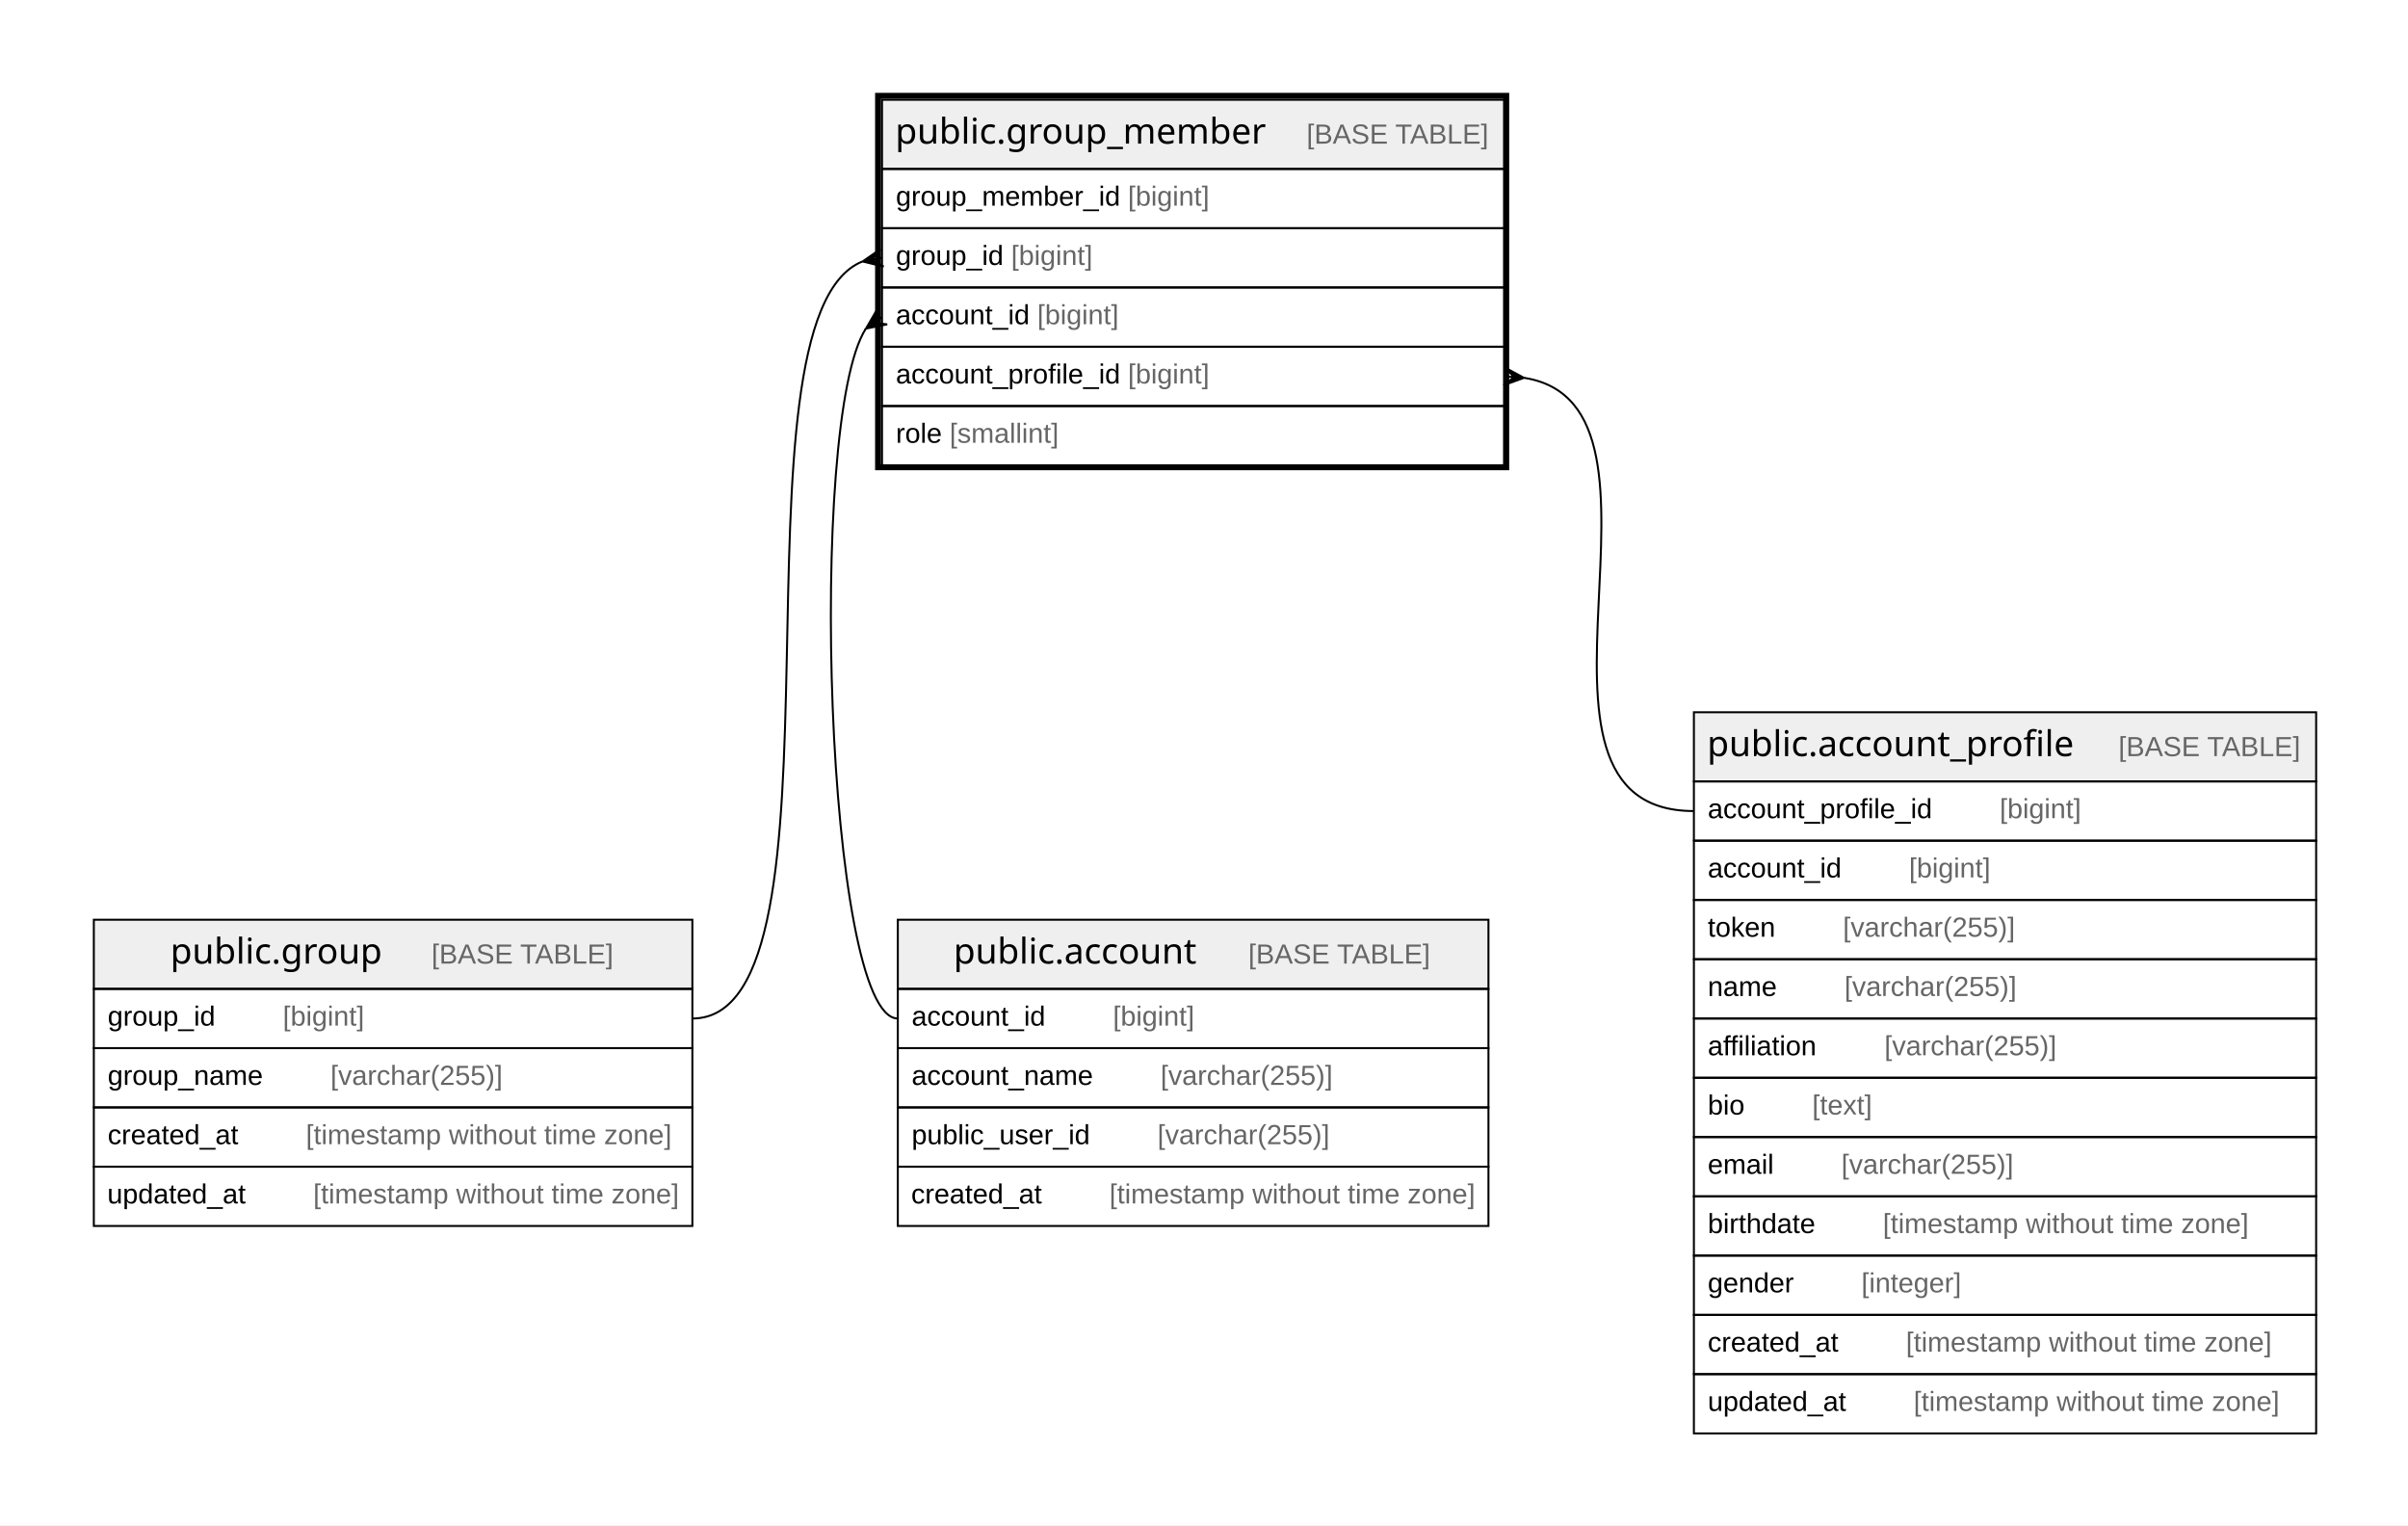
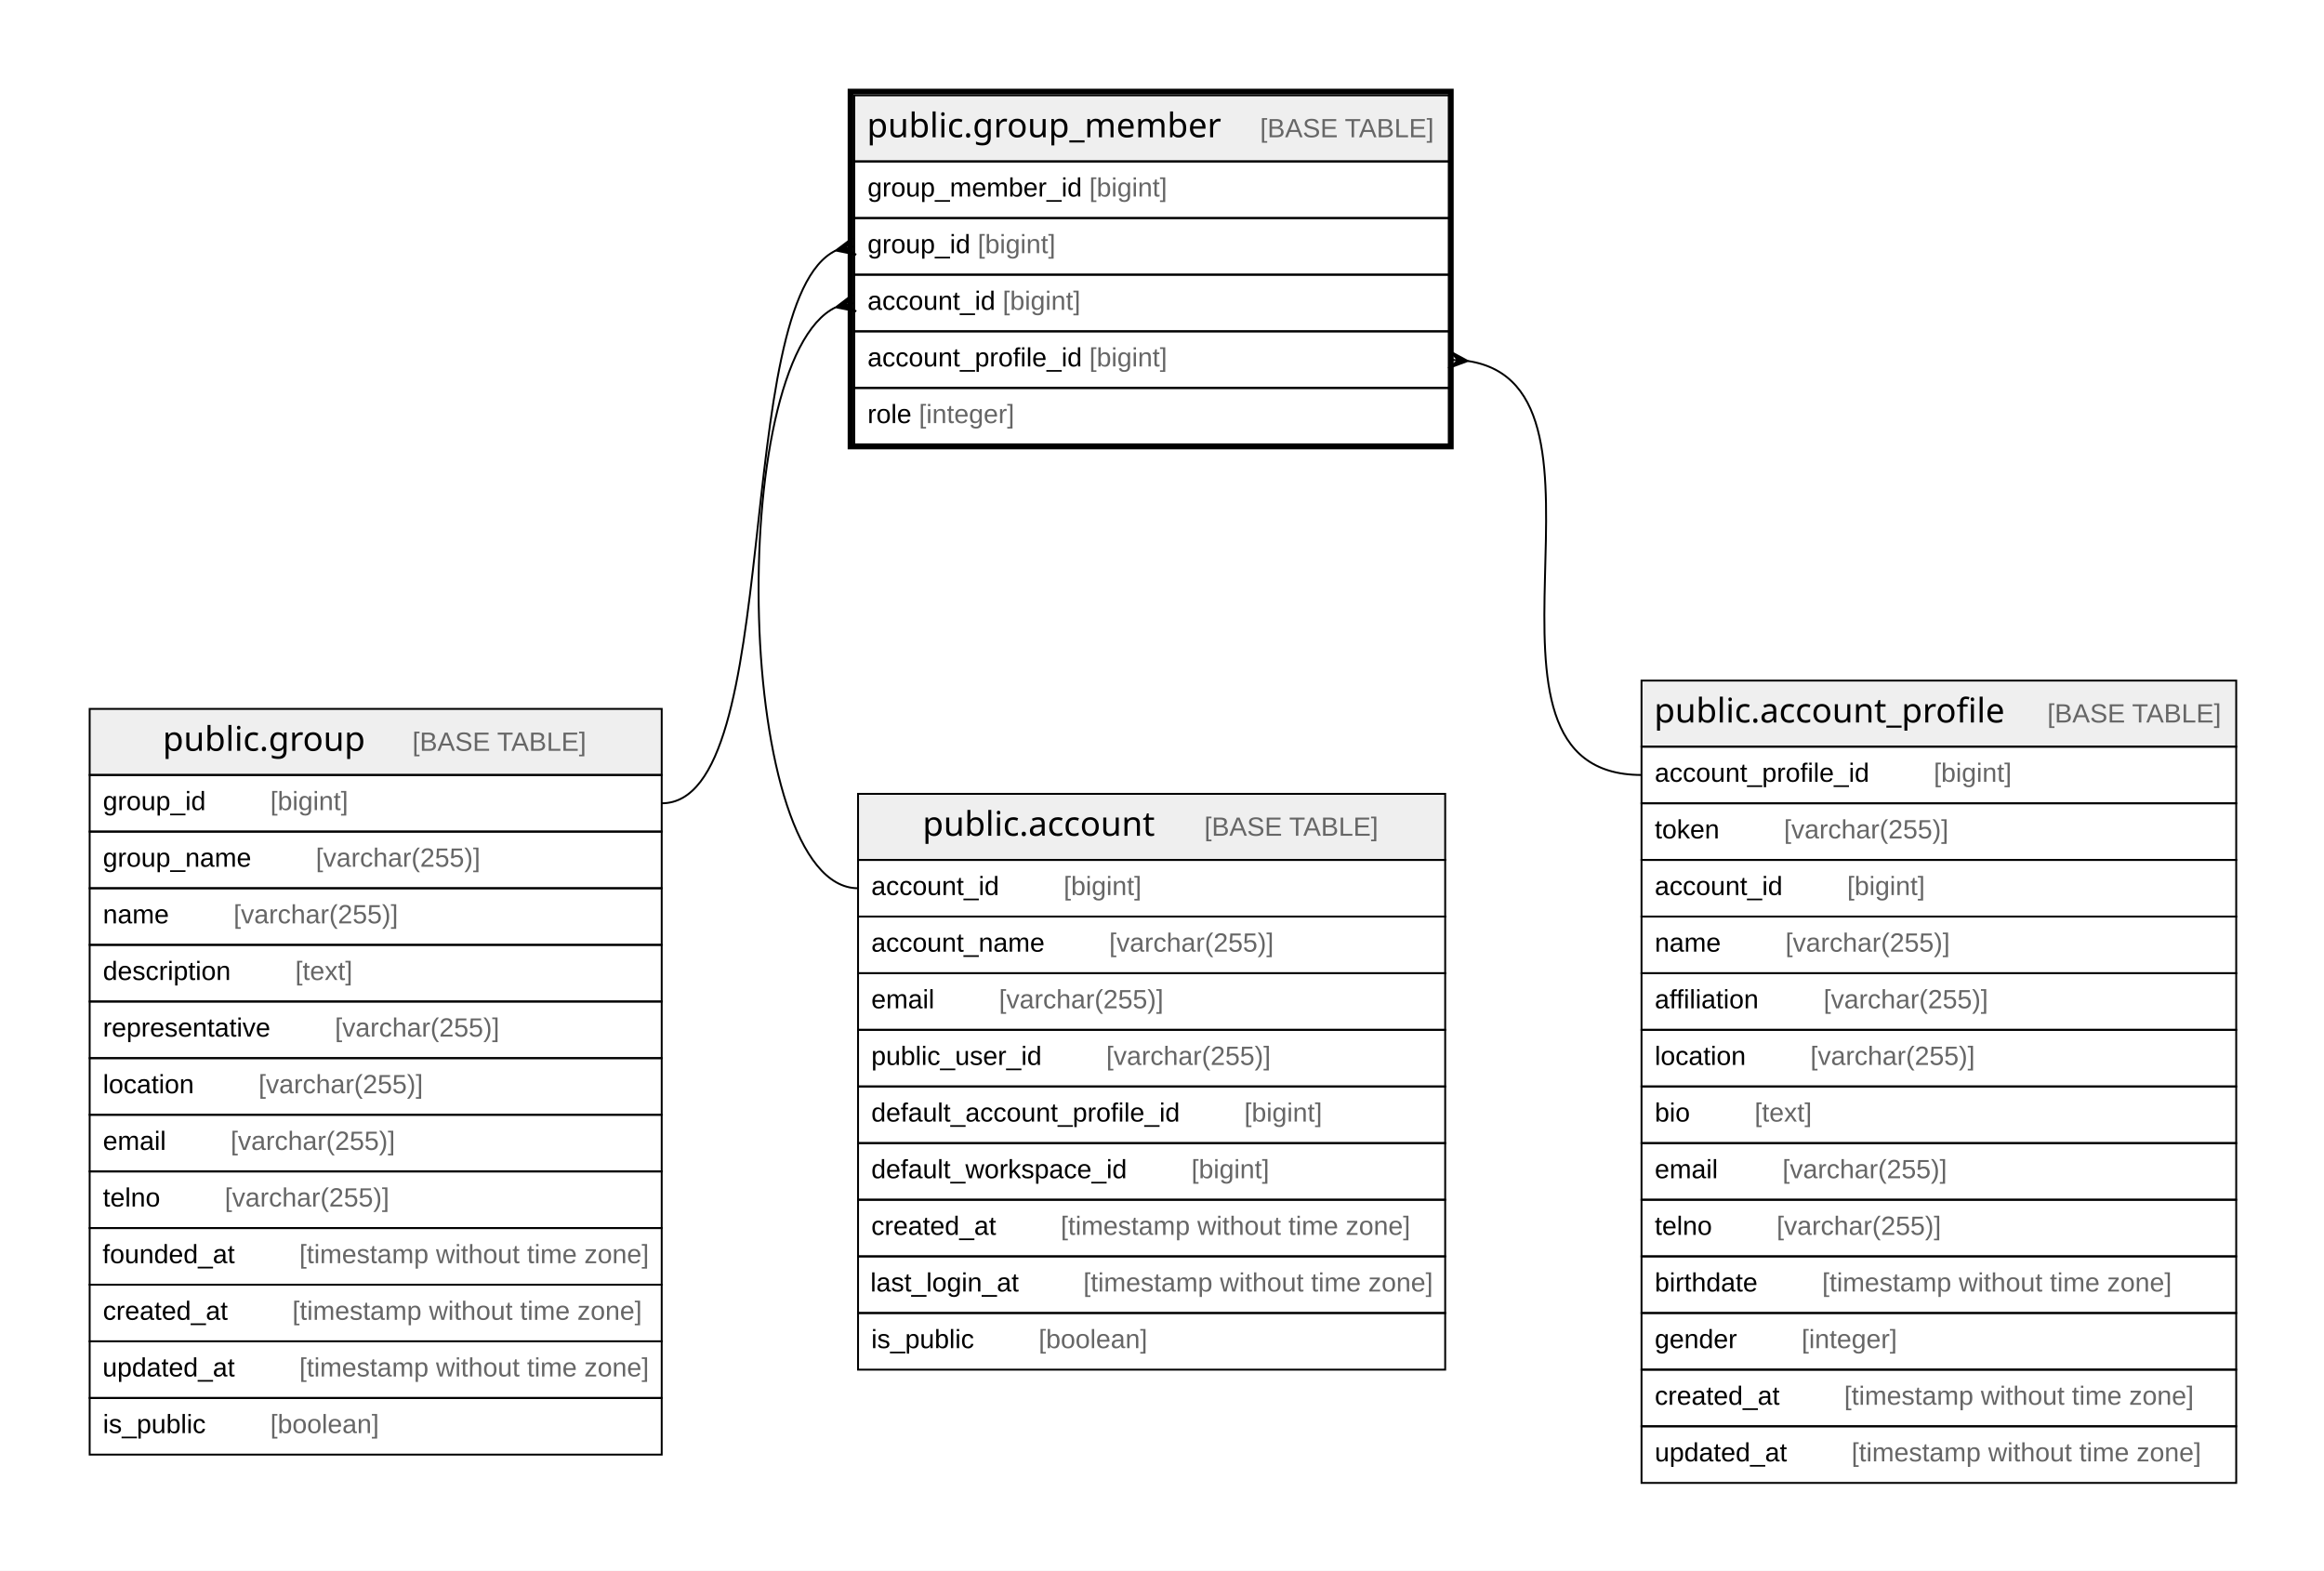
- <svg xmlns="http://www.w3.org/2000/svg" width="1219pt" height="772pt" viewBox="0.00 0.00 1219.00 772.00">
-   <g id="graph0" class="graph" transform="scale(1 1) rotate(0) translate(4 768)">
-     <polygon fill="#ffffff" stroke="transparent" points="-4,4 -4,-768 1215,-768 1215,4 -4,4" />
+ <svg xmlns="http://www.w3.org/2000/svg" width="1231pt" height="832pt" viewBox="0.00 0.00 1231.00 832.00">
+   <g id="graph0" class="graph" transform="scale(1 1) rotate(0) translate(4 828)">
+     <polygon fill="#ffffff" stroke="transparent" points="-4,4 -4,-828 1227,-828 1227,4 -4,4" />
    <g id="node1" class="node">
-       <polygon fill="#efefef" stroke="transparent" points="442.5,-682.5 442.5,-717.5 757.5,-717.5 757.5,-682.5 442.5,-682.5" />
-       <polygon fill="none" stroke="#000000" points="442.5,-682.5 442.5,-717.5 757.5,-717.5 757.5,-682.5 442.5,-682.5" />
-       <text text-anchor="start" x="449.202" y="-695.3" font-family="Arial Bold" font-size="18.00" fill="#000000">public.group_member</text>
-       <text text-anchor="start" x="623.23" y="-695.3" font-family="Arial" font-size="14.00" fill="#000000">    </text>
-       <text text-anchor="start" x="657.435" y="-695.3" font-family="Arial" font-size="14.00" fill="#666666">[BASE TABLE]</text>
-       <polygon fill="none" stroke="#000000" points="442.5,-652.5 442.5,-682.5 757.5,-682.5 757.5,-652.5 442.5,-652.5" />
-       <text text-anchor="start" x="449.5" y="-663.9" font-family="Arial" font-size="14.00" fill="#000000">group_member_id </text>
-       <text text-anchor="start" x="566.966" y="-663.9" font-family="Arial" font-size="14.00" fill="#666666">[bigint]</text>
-       <polygon fill="none" stroke="#000000" points="442.5,-622.5 442.5,-652.5 757.5,-652.5 757.5,-622.5 442.5,-622.5" />
-       <text text-anchor="start" x="449.5" y="-633.9" font-family="Arial" font-size="14.00" fill="#000000">group_id </text>
-       <text text-anchor="start" x="507.853" y="-633.9" font-family="Arial" font-size="14.00" fill="#666666">[bigint]</text>
-       <polygon fill="none" stroke="#000000" points="442.5,-592.5 442.5,-622.5 757.5,-622.5 757.5,-592.5 442.5,-592.5" />
-       <text text-anchor="start" x="449.5" y="-603.9" font-family="Arial" font-size="14.00" fill="#000000">account_id </text>
-       <text text-anchor="start" x="521.083" y="-603.9" font-family="Arial" font-size="14.00" fill="#666666">[bigint]</text>
-       <polygon fill="none" stroke="#000000" points="442.5,-562.5 442.5,-592.5 757.5,-592.5 757.5,-562.5 442.5,-562.5" />
-       <text text-anchor="start" x="449.5" y="-573.9" font-family="Arial" font-size="14.00" fill="#000000">account_profile_id </text>
-       <text text-anchor="start" x="566.978" y="-573.9" font-family="Arial" font-size="14.00" fill="#666666">[bigint]</text>
-       <polygon fill="none" stroke="#000000" points="442.5,-532.5 442.5,-562.5 757.5,-562.5 757.5,-532.5 442.5,-532.5" />
-       <text text-anchor="start" x="449.5" y="-543.9" font-family="Arial" font-size="14.00" fill="#000000">role </text>
-       <text text-anchor="start" x="476.723" y="-543.9" font-family="Arial" font-size="14.00" fill="#666666">[smallint]</text>
-       <polygon fill="none" stroke="#000000" stroke-width="3" points="440.5,-531.5 440.5,-719.5 758.5,-719.5 758.5,-531.5 440.5,-531.5" />
+       <polygon fill="#efefef" stroke="transparent" points="448.5,-742.5 448.5,-777.5 763.5,-777.5 763.5,-742.5 448.5,-742.5" />
+       <polygon fill="none" stroke="#000000" points="448.5,-742.5 448.5,-777.5 763.5,-777.5 763.5,-742.5 448.5,-742.5" />
+       <text text-anchor="start" x="455.202" y="-755.3" font-family="Arial Bold" font-size="18.00" fill="#000000">public.group_member</text>
+       <text text-anchor="start" x="629.23" y="-755.3" font-family="Arial" font-size="14.00" fill="#000000">    </text>
+       <text text-anchor="start" x="663.435" y="-755.3" font-family="Arial" font-size="14.00" fill="#666666">[BASE TABLE]</text>
+       <polygon fill="none" stroke="#000000" points="448.5,-712.5 448.5,-742.5 763.5,-742.5 763.5,-712.5 448.5,-712.5" />
+       <text text-anchor="start" x="455.5" y="-723.9" font-family="Arial" font-size="14.00" fill="#000000">group_member_id </text>
+       <text text-anchor="start" x="572.966" y="-723.9" font-family="Arial" font-size="14.00" fill="#666666">[bigint]</text>
+       <polygon fill="none" stroke="#000000" points="448.5,-682.5 448.5,-712.5 763.5,-712.5 763.5,-682.5 448.5,-682.5" />
+       <text text-anchor="start" x="455.5" y="-693.9" font-family="Arial" font-size="14.00" fill="#000000">group_id </text>
+       <text text-anchor="start" x="513.853" y="-693.9" font-family="Arial" font-size="14.00" fill="#666666">[bigint]</text>
+       <polygon fill="none" stroke="#000000" points="448.5,-652.5 448.5,-682.5 763.5,-682.5 763.5,-652.5 448.5,-652.5" />
+       <text text-anchor="start" x="455.5" y="-663.9" font-family="Arial" font-size="14.00" fill="#000000">account_id </text>
+       <text text-anchor="start" x="527.083" y="-663.9" font-family="Arial" font-size="14.00" fill="#666666">[bigint]</text>
+       <polygon fill="none" stroke="#000000" points="448.5,-622.5 448.5,-652.5 763.5,-652.5 763.5,-622.5 448.5,-622.5" />
+       <text text-anchor="start" x="455.5" y="-633.9" font-family="Arial" font-size="14.00" fill="#000000">account_profile_id </text>
+       <text text-anchor="start" x="572.978" y="-633.9" font-family="Arial" font-size="14.00" fill="#666666">[bigint]</text>
+       <polygon fill="none" stroke="#000000" points="448.5,-592.5 448.5,-622.5 763.5,-622.5 763.5,-592.5 448.5,-592.5" />
+       <text text-anchor="start" x="455.5" y="-603.9" font-family="Arial" font-size="14.00" fill="#000000">role </text>
+       <text text-anchor="start" x="482.723" y="-603.9" font-family="Arial" font-size="14.00" fill="#666666">[integer]</text>
+       <polygon fill="none" stroke="#000000" stroke-width="3" points="446.5,-591.5 446.5,-779.5 764.5,-779.5 764.5,-591.5 446.5,-591.5" />
    </g>
    <g id="node2" class="node">
-       <polygon fill="#efefef" stroke="transparent" points="43.5,-267.5 43.5,-302.5 346.5,-302.5 346.5,-267.5 43.5,-267.5" />
-       <polygon fill="none" stroke="#000000" points="43.5,-267.5 43.5,-302.5 346.5,-302.5 346.5,-267.5 43.5,-267.5" />
-       <text text-anchor="start" x="82.203" y="-280.3" font-family="Arial Bold" font-size="18.00" fill="#000000">public.group</text>
-       <text text-anchor="start" x="180.229" y="-280.3" font-family="Arial" font-size="14.00" fill="#000000">    </text>
-       <text text-anchor="start" x="214.434" y="-280.3" font-family="Arial" font-size="14.00" fill="#666666">[BASE TABLE]</text>
+       <polygon fill="#efefef" stroke="transparent" points="43.5,-417.5 43.5,-452.5 346.5,-452.5 346.5,-417.5 43.5,-417.5" />
+       <polygon fill="none" stroke="#000000" points="43.5,-417.5 43.5,-452.5 346.5,-452.5 346.5,-417.5 43.5,-417.5" />
+       <text text-anchor="start" x="82.203" y="-430.3" font-family="Arial Bold" font-size="18.00" fill="#000000">public.group</text>
+       <text text-anchor="start" x="180.229" y="-430.3" font-family="Arial" font-size="14.00" fill="#000000">    </text>
+       <text text-anchor="start" x="214.434" y="-430.3" font-family="Arial" font-size="14.00" fill="#666666">[BASE TABLE]</text>
+       <polygon fill="none" stroke="#000000" points="43.5,-387.5 43.5,-417.5 346.5,-417.5 346.5,-387.5 43.5,-387.5" />
+       <text text-anchor="start" x="50.5" y="-398.9" font-family="Arial" font-size="14.00" fill="#000000">group_id    </text>
+       <text text-anchor="start" x="139.168" y="-398.9" font-family="Arial" font-size="14.00" fill="#666666">[bigint]</text>
+       <polygon fill="none" stroke="#000000" points="43.5,-357.5 43.5,-387.5 346.5,-387.5 346.5,-357.5 43.5,-357.5" />
+       <text text-anchor="start" x="50.5" y="-368.9" font-family="Arial" font-size="14.00" fill="#000000">group_name    </text>
+       <text text-anchor="start" x="163.287" y="-368.9" font-family="Arial" font-size="14.00" fill="#666666">[varchar(255)]</text>
+       <polygon fill="none" stroke="#000000" points="43.5,-327.5 43.5,-357.5 346.5,-357.5 346.5,-327.5 43.5,-327.5" />
+       <text text-anchor="start" x="50.5" y="-338.9" font-family="Arial" font-size="14.00" fill="#000000">name    </text>
+       <text text-anchor="start" x="119.713" y="-338.9" font-family="Arial" font-size="14.00" fill="#666666">[varchar(255)]</text>
+       <polygon fill="none" stroke="#000000" points="43.5,-297.5 43.5,-327.5 346.5,-327.5 346.5,-297.5 43.5,-297.5" />
+       <text text-anchor="start" x="50.5" y="-308.9" font-family="Arial" font-size="14.00" fill="#000000">description    </text>
+       <text text-anchor="start" x="152.382" y="-308.9" font-family="Arial" font-size="14.00" fill="#666666">[text]</text>
+       <polygon fill="none" stroke="#000000" points="43.5,-267.5 43.5,-297.5 346.5,-297.5 346.5,-267.5 43.5,-267.5" />
+       <text text-anchor="start" x="50.5" y="-278.9" font-family="Arial" font-size="14.00" fill="#000000">representative    </text>
+       <text text-anchor="start" x="173.392" y="-278.9" font-family="Arial" font-size="14.00" fill="#666666">[varchar(255)]</text>
      <polygon fill="none" stroke="#000000" points="43.5,-237.5 43.5,-267.5 346.5,-267.5 346.5,-237.5 43.5,-237.5" />
-       <text text-anchor="start" x="50.5" y="-248.9" font-family="Arial" font-size="14.00" fill="#000000">group_id    </text>
-       <text text-anchor="start" x="139.168" y="-248.9" font-family="Arial" font-size="14.00" fill="#666666">[bigint]</text>
+       <text text-anchor="start" x="50.5" y="-248.9" font-family="Arial" font-size="14.00" fill="#000000">location    </text>
+       <text text-anchor="start" x="132.939" y="-248.9" font-family="Arial" font-size="14.00" fill="#666666">[varchar(255)]</text>
      <polygon fill="none" stroke="#000000" points="43.5,-207.5 43.5,-237.5 346.5,-237.5 346.5,-207.5 43.5,-207.5" />
-       <text text-anchor="start" x="50.5" y="-218.9" font-family="Arial" font-size="14.00" fill="#000000">group_name    </text>
-       <text text-anchor="start" x="163.287" y="-218.9" font-family="Arial" font-size="14.00" fill="#666666">[varchar(255)]</text>
+       <text text-anchor="start" x="50.5" y="-218.9" font-family="Arial" font-size="14.00" fill="#000000">email    </text>
+       <text text-anchor="start" x="118.144" y="-218.9" font-family="Arial" font-size="14.00" fill="#666666">[varchar(255)]</text>
      <polygon fill="none" stroke="#000000" points="43.5,-177.5 43.5,-207.5 346.5,-207.5 346.5,-177.5 43.5,-177.5" />
-       <text text-anchor="start" x="50.5" y="-188.9" font-family="Arial" font-size="14.00" fill="#000000">created_at    </text>
-       <text text-anchor="start" x="150.842" y="-188.9" font-family="Arial" font-size="14.00" fill="#666666">[timestamp without time zone]</text>
+       <text text-anchor="start" x="50.5" y="-188.9" font-family="Arial" font-size="14.00" fill="#000000">telno    </text>
+       <text text-anchor="start" x="115.05" y="-188.9" font-family="Arial" font-size="14.00" fill="#666666">[varchar(255)]</text>
      <polygon fill="none" stroke="#000000" points="43.5,-147.5 43.5,-177.5 346.5,-177.5 346.5,-147.5 43.5,-147.5" />
-       <text text-anchor="start" x="50.306" y="-158.9" font-family="Arial" font-size="14.00" fill="#000000">updated_at    </text>
+       <text text-anchor="start" x="50.306" y="-158.9" font-family="Arial" font-size="14.00" fill="#000000">founded_at    </text>
      <text text-anchor="start" x="154.553" y="-158.9" font-family="Arial" font-size="14.00" fill="#666666">[timestamp without time zone]</text>
+       <polygon fill="none" stroke="#000000" points="43.5,-117.5 43.5,-147.5 346.5,-147.5 346.5,-117.5 43.5,-117.5" />
+       <text text-anchor="start" x="50.5" y="-128.9" font-family="Arial" font-size="14.00" fill="#000000">created_at    </text>
+       <text text-anchor="start" x="150.842" y="-128.9" font-family="Arial" font-size="14.00" fill="#666666">[timestamp without time zone]</text>
+       <polygon fill="none" stroke="#000000" points="43.5,-87.5 43.5,-117.5 346.5,-117.5 346.5,-87.5 43.5,-87.5" />
+       <text text-anchor="start" x="50.306" y="-98.9" font-family="Arial" font-size="14.00" fill="#000000">updated_at    </text>
+       <text text-anchor="start" x="154.553" y="-98.9" font-family="Arial" font-size="14.00" fill="#666666">[timestamp without time zone]</text>
+       <polygon fill="none" stroke="#000000" points="43.5,-57.5 43.5,-87.5 346.5,-87.5 346.5,-57.5 43.5,-57.5" />
+       <text text-anchor="start" x="50.5" y="-68.9" font-family="Arial" font-size="14.00" fill="#000000">is_public    </text>
+       <text text-anchor="start" x="139.155" y="-68.9" font-family="Arial" font-size="14.00" fill="#666666">[boolean]</text>
    </g>
    <g id="edge1" class="edge">
-       <path fill="none" stroke="#000000" d="M432.478,-635.61C360.632,-606.566 431.059,-252.5 346.5,-252.5" />
-       <polygon fill="#000000" stroke="#000000" points="432.673,-635.647 441.666,-641.922 437.587,-636.573 442.5,-637.5 442.5,-637.5 442.5,-637.5 437.587,-636.573 443.334,-633.078 432.673,-635.647 432.673,-635.647" />
+       <path fill="none" stroke="#000000" d="M438.726,-695.295C382.593,-668.3 412.341,-402.5 346.5,-402.5" />
+       <polygon fill="#000000" stroke="#000000" points="438.745,-695.299 447.51,-701.89 443.623,-696.4 448.5,-697.5 448.5,-697.5 448.5,-697.5 443.623,-696.4 449.49,-693.11 438.745,-695.299 438.745,-695.299" />
    </g>
    <g id="node3" class="node">
-       <polygon fill="#efefef" stroke="transparent" points="450.5,-267.5 450.5,-302.5 749.5,-302.5 749.5,-267.5 450.5,-267.5" />
-       <polygon fill="none" stroke="#000000" points="450.5,-267.5 450.5,-302.5 749.5,-302.5 749.5,-267.5 450.5,-267.5" />
-       <text text-anchor="start" x="478.698" y="-280.3" font-family="Arial Bold" font-size="18.00" fill="#000000">public.account</text>
-       <text text-anchor="start" x="593.734" y="-280.3" font-family="Arial" font-size="14.00" fill="#000000">    </text>
-       <text text-anchor="start" x="627.939" y="-280.3" font-family="Arial" font-size="14.00" fill="#666666">[BASE TABLE]</text>
-       <polygon fill="none" stroke="#000000" points="450.5,-237.5 450.5,-267.5 749.5,-267.5 749.5,-237.5 450.5,-237.5" />
-       <text text-anchor="start" x="457.5" y="-248.9" font-family="Arial" font-size="14.00" fill="#000000">account_id    </text>
-       <text text-anchor="start" x="559.398" y="-248.9" font-family="Arial" font-size="14.00" fill="#666666">[bigint]</text>
-       <polygon fill="none" stroke="#000000" points="450.5,-207.5 450.5,-237.5 749.5,-237.5 749.5,-207.5 450.5,-207.5" />
-       <text text-anchor="start" x="457.5" y="-218.9" font-family="Arial" font-size="14.00" fill="#000000">account_name    </text>
-       <text text-anchor="start" x="583.517" y="-218.9" font-family="Arial" font-size="14.00" fill="#666666">[varchar(255)]</text>
-       <polygon fill="none" stroke="#000000" points="450.5,-177.5 450.5,-207.5 749.5,-207.5 749.5,-177.5 450.5,-177.5" />
-       <text text-anchor="start" x="457.5" y="-188.9" font-family="Arial" font-size="14.00" fill="#000000">public_user_id    </text>
-       <text text-anchor="start" x="581.946" y="-188.9" font-family="Arial" font-size="14.00" fill="#666666">[varchar(255)]</text>
-       <polygon fill="none" stroke="#000000" points="450.5,-147.5 450.5,-177.5 749.5,-177.5 749.5,-147.5 450.5,-147.5" />
-       <text text-anchor="start" x="457.259" y="-158.9" font-family="Arial" font-size="14.00" fill="#000000">created_at    </text>
-       <text text-anchor="start" x="557.601" y="-158.9" font-family="Arial" font-size="14.00" fill="#666666">[timestamp without time zone]</text>
+       <polygon fill="#efefef" stroke="transparent" points="450.5,-372.5 450.5,-407.5 761.5,-407.5 761.5,-372.5 450.5,-372.5" />
+       <polygon fill="none" stroke="#000000" points="450.5,-372.5 450.5,-407.5 761.5,-407.5 761.5,-372.5 450.5,-372.5" />
+       <text text-anchor="start" x="484.698" y="-385.3" font-family="Arial Bold" font-size="18.00" fill="#000000">public.account</text>
+       <text text-anchor="start" x="599.734" y="-385.3" font-family="Arial" font-size="14.00" fill="#000000">    </text>
+       <text text-anchor="start" x="633.939" y="-385.3" font-family="Arial" font-size="14.00" fill="#666666">[BASE TABLE]</text>
+       <polygon fill="none" stroke="#000000" points="450.5,-342.5 450.5,-372.5 761.5,-372.5 761.5,-342.5 450.5,-342.5" />
+       <text text-anchor="start" x="457.5" y="-353.9" font-family="Arial" font-size="14.00" fill="#000000">account_id    </text>
+       <text text-anchor="start" x="559.398" y="-353.9" font-family="Arial" font-size="14.00" fill="#666666">[bigint]</text>
+       <polygon fill="none" stroke="#000000" points="450.5,-312.5 450.5,-342.5 761.5,-342.5 761.5,-312.5 450.5,-312.5" />
+       <text text-anchor="start" x="457.5" y="-323.9" font-family="Arial" font-size="14.00" fill="#000000">account_name    </text>
+       <text text-anchor="start" x="583.517" y="-323.9" font-family="Arial" font-size="14.00" fill="#666666">[varchar(255)]</text>
+       <polygon fill="none" stroke="#000000" points="450.5,-282.5 450.5,-312.5 761.5,-312.5 761.5,-282.5 450.5,-282.5" />
+       <text text-anchor="start" x="457.5" y="-293.9" font-family="Arial" font-size="14.00" fill="#000000">email    </text>
+       <text text-anchor="start" x="525.144" y="-293.9" font-family="Arial" font-size="14.00" fill="#666666">[varchar(255)]</text>
+       <polygon fill="none" stroke="#000000" points="450.5,-252.5 450.5,-282.5 761.5,-282.5 761.5,-252.5 450.5,-252.5" />
+       <text text-anchor="start" x="457.5" y="-263.9" font-family="Arial" font-size="14.00" fill="#000000">public_user_id    </text>
+       <text text-anchor="start" x="581.946" y="-263.9" font-family="Arial" font-size="14.00" fill="#666666">[varchar(255)]</text>
+       <polygon fill="none" stroke="#000000" points="450.5,-222.5 450.5,-252.5 761.5,-252.5 761.5,-222.5 450.5,-222.5" />
+       <text text-anchor="start" x="457.5" y="-233.9" font-family="Arial" font-size="14.00" fill="#000000">default_account_profile_id    </text>
+       <text text-anchor="start" x="655.093" y="-233.9" font-family="Arial" font-size="14.00" fill="#666666">[bigint]</text>
+       <polygon fill="none" stroke="#000000" points="450.5,-192.5 450.5,-222.5 761.5,-222.5 761.5,-192.5 450.5,-192.5" />
+       <text text-anchor="start" x="457.5" y="-203.9" font-family="Arial" font-size="14.00" fill="#000000">default_workspace_id    </text>
+       <text text-anchor="start" x="627.075" y="-203.9" font-family="Arial" font-size="14.00" fill="#666666">[bigint]</text>
+       <polygon fill="none" stroke="#000000" points="450.5,-162.5 450.5,-192.5 761.5,-192.5 761.5,-162.5 450.5,-162.5" />
+       <text text-anchor="start" x="457.5" y="-173.9" font-family="Arial" font-size="14.00" fill="#000000">created_at    </text>
+       <text text-anchor="start" x="557.842" y="-173.9" font-family="Arial" font-size="14.00" fill="#666666">[timestamp without time zone]</text>
+       <polygon fill="none" stroke="#000000" points="450.5,-132.5 450.5,-162.5 761.5,-162.5 761.5,-132.5 450.5,-132.5" />
+       <text text-anchor="start" x="457.038" y="-143.9" font-family="Arial" font-size="14.00" fill="#000000">last_login_at    </text>
+       <text text-anchor="start" x="569.822" y="-143.9" font-family="Arial" font-size="14.00" fill="#666666">[timestamp without time zone]</text>
+       <polygon fill="none" stroke="#000000" points="450.5,-102.5 450.5,-132.5 761.5,-132.5 761.5,-102.5 450.5,-102.5" />
+       <text text-anchor="start" x="457.5" y="-113.9" font-family="Arial" font-size="14.00" fill="#000000">is_public    </text>
+       <text text-anchor="start" x="546.155" y="-113.9" font-family="Arial" font-size="14.00" fill="#666666">[boolean]</text>
    </g>
    <g id="edge2" class="edge">
-       <path fill="none" stroke="#000000" d="M434.303,-601.635C404.447,-555.478 414.051,-252.5 450.5,-252.5" />
-       <polygon fill="#000000" stroke="#000000" points="434.368,-601.681 439.881,-611.16 438.434,-604.59 442.5,-607.5 442.5,-607.5 442.5,-607.5 438.434,-604.59 445.119,-603.84 434.368,-601.681 434.368,-601.681" />
+       <path fill="none" stroke="#000000" d="M438.553,-665.183C379.985,-636.815 385.108,-357.5 450.5,-357.5" />
+       <polygon fill="#000000" stroke="#000000" points="438.761,-665.231 447.479,-671.883 443.63,-666.366 448.5,-667.5 448.5,-667.5 448.5,-667.5 443.63,-666.366 449.521,-663.117 438.761,-665.231 438.761,-665.231" />
    </g>
    <g id="node4" class="node">
-       <polygon fill="#efefef" stroke="transparent" points="853.5,-372.5 853.5,-407.5 1168.5,-407.5 1168.5,-372.5 853.5,-372.5" />
-       <polygon fill="none" stroke="#000000" points="853.5,-372.5 853.5,-407.5 1168.5,-407.5 1168.5,-372.5 853.5,-372.5" />
-       <text text-anchor="start" x="860.194" y="-385.3" font-family="Arial Bold" font-size="18.00" fill="#000000">public.account_profile</text>
-       <text text-anchor="start" x="1034.238" y="-385.3" font-family="Arial" font-size="14.00" fill="#000000">    </text>
-       <text text-anchor="start" x="1068.443" y="-385.3" font-family="Arial" font-size="14.00" fill="#666666">[BASE TABLE]</text>
-       <polygon fill="none" stroke="#000000" points="853.5,-342.5 853.5,-372.5 1168.5,-372.5 1168.5,-342.5 853.5,-342.5" />
-       <text text-anchor="start" x="860.5" y="-353.9" font-family="Arial" font-size="14.00" fill="#000000">account_profile_id    </text>
-       <text text-anchor="start" x="1008.292" y="-353.9" font-family="Arial" font-size="14.00" fill="#666666">[bigint]</text>
-       <polygon fill="none" stroke="#000000" points="853.5,-312.5 853.5,-342.5 1168.5,-342.5 1168.5,-312.5 853.5,-312.5" />
-       <text text-anchor="start" x="860.5" y="-323.9" font-family="Arial" font-size="14.00" fill="#000000">account_id    </text>
-       <text text-anchor="start" x="962.398" y="-323.9" font-family="Arial" font-size="14.00" fill="#666666">[bigint]</text>
-       <polygon fill="none" stroke="#000000" points="853.5,-282.5 853.5,-312.5 1168.5,-312.5 1168.5,-282.5 853.5,-282.5" />
-       <text text-anchor="start" x="860.5" y="-293.9" font-family="Arial" font-size="14.00" fill="#000000">token    </text>
-       <text text-anchor="start" x="928.943" y="-293.9" font-family="Arial" font-size="14.00" fill="#666666">[varchar(255)]</text>
-       <polygon fill="none" stroke="#000000" points="853.5,-252.5 853.5,-282.5 1168.5,-282.5 1168.5,-252.5 853.5,-252.5" />
-       <text text-anchor="start" x="860.5" y="-263.9" font-family="Arial" font-size="14.00" fill="#000000">name    </text>
-       <text text-anchor="start" x="929.713" y="-263.9" font-family="Arial" font-size="14.00" fill="#666666">[varchar(255)]</text>
-       <polygon fill="none" stroke="#000000" points="853.5,-222.5 853.5,-252.5 1168.5,-252.5 1168.5,-222.5 853.5,-222.5" />
-       <text text-anchor="start" x="860.5" y="-233.9" font-family="Arial" font-size="14.00" fill="#000000">affiliation    </text>
-       <text text-anchor="start" x="949.933" y="-233.9" font-family="Arial" font-size="14.00" fill="#666666">[varchar(255)]</text>
-       <polygon fill="none" stroke="#000000" points="853.5,-192.5 853.5,-222.5 1168.5,-222.5 1168.5,-192.5 853.5,-192.5" />
-       <text text-anchor="start" x="860.5" y="-203.9" font-family="Arial" font-size="14.00" fill="#000000">bio    </text>
-       <text text-anchor="start" x="913.377" y="-203.9" font-family="Arial" font-size="14.00" fill="#666666">[text]</text>
-       <polygon fill="none" stroke="#000000" points="853.5,-162.5 853.5,-192.5 1168.5,-192.5 1168.5,-162.5 853.5,-162.5" />
-       <text text-anchor="start" x="860.5" y="-173.9" font-family="Arial" font-size="14.00" fill="#000000">email    </text>
-       <text text-anchor="start" x="928.144" y="-173.9" font-family="Arial" font-size="14.00" fill="#666666">[varchar(255)]</text>
-       <polygon fill="none" stroke="#000000" points="853.5,-132.5 853.5,-162.5 1168.5,-162.5 1168.5,-132.5 853.5,-132.5" />
-       <text text-anchor="start" x="860.5" y="-143.9" font-family="Arial" font-size="14.00" fill="#000000">birthdate    </text>
-       <text text-anchor="start" x="949.166" y="-143.9" font-family="Arial" font-size="14.00" fill="#666666">[timestamp without time zone]</text>
-       <polygon fill="none" stroke="#000000" points="853.5,-102.5 853.5,-132.5 1168.5,-132.5 1168.5,-102.5 853.5,-102.5" />
-       <text text-anchor="start" x="860.5" y="-113.9" font-family="Arial" font-size="14.00" fill="#000000">gender    </text>
-       <text text-anchor="start" x="938.278" y="-113.9" font-family="Arial" font-size="14.00" fill="#666666">[integer]</text>
-       <polygon fill="none" stroke="#000000" points="853.5,-72.5 853.5,-102.5 1168.5,-102.5 1168.5,-72.5 853.5,-72.5" />
-       <text text-anchor="start" x="860.5" y="-83.9" font-family="Arial" font-size="14.00" fill="#000000">created_at    </text>
-       <text text-anchor="start" x="960.842" y="-83.9" font-family="Arial" font-size="14.00" fill="#666666">[timestamp without time zone]</text>
-       <polygon fill="none" stroke="#000000" points="853.5,-42.5 853.5,-72.5 1168.5,-72.5 1168.5,-42.5 853.5,-42.5" />
-       <text text-anchor="start" x="860.5" y="-53.9" font-family="Arial" font-size="14.00" fill="#000000">updated_at    </text>
-       <text text-anchor="start" x="964.747" y="-53.9" font-family="Arial" font-size="14.00" fill="#666666">[timestamp without time zone]</text>
+       <polygon fill="#efefef" stroke="transparent" points="865.5,-432.5 865.5,-467.5 1180.5,-467.5 1180.5,-432.5 865.5,-432.5" />
+       <polygon fill="none" stroke="#000000" points="865.5,-432.5 865.5,-467.5 1180.5,-467.5 1180.5,-432.5 865.5,-432.5" />
+       <text text-anchor="start" x="872.194" y="-445.3" font-family="Arial Bold" font-size="18.00" fill="#000000">public.account_profile</text>
+       <text text-anchor="start" x="1046.238" y="-445.3" font-family="Arial" font-size="14.00" fill="#000000">    </text>
+       <text text-anchor="start" x="1080.443" y="-445.3" font-family="Arial" font-size="14.00" fill="#666666">[BASE TABLE]</text>
+       <polygon fill="none" stroke="#000000" points="865.5,-402.5 865.5,-432.5 1180.5,-432.5 1180.5,-402.5 865.5,-402.5" />
+       <text text-anchor="start" x="872.5" y="-413.9" font-family="Arial" font-size="14.00" fill="#000000">account_profile_id    </text>
+       <text text-anchor="start" x="1020.292" y="-413.9" font-family="Arial" font-size="14.00" fill="#666666">[bigint]</text>
+       <polygon fill="none" stroke="#000000" points="865.5,-372.5 865.5,-402.5 1180.5,-402.5 1180.5,-372.5 865.5,-372.5" />
+       <text text-anchor="start" x="872.5" y="-383.9" font-family="Arial" font-size="14.00" fill="#000000">token    </text>
+       <text text-anchor="start" x="940.943" y="-383.9" font-family="Arial" font-size="14.00" fill="#666666">[varchar(255)]</text>
+       <polygon fill="none" stroke="#000000" points="865.5,-342.5 865.5,-372.5 1180.5,-372.5 1180.5,-342.5 865.5,-342.5" />
+       <text text-anchor="start" x="872.5" y="-353.9" font-family="Arial" font-size="14.00" fill="#000000">account_id    </text>
+       <text text-anchor="start" x="974.398" y="-353.9" font-family="Arial" font-size="14.00" fill="#666666">[bigint]</text>
+       <polygon fill="none" stroke="#000000" points="865.5,-312.5 865.5,-342.5 1180.5,-342.5 1180.5,-312.5 865.5,-312.5" />
+       <text text-anchor="start" x="872.5" y="-323.9" font-family="Arial" font-size="14.00" fill="#000000">name    </text>
+       <text text-anchor="start" x="941.713" y="-323.9" font-family="Arial" font-size="14.00" fill="#666666">[varchar(255)]</text>
+       <polygon fill="none" stroke="#000000" points="865.5,-282.5 865.5,-312.5 1180.5,-312.5 1180.5,-282.5 865.5,-282.5" />
+       <text text-anchor="start" x="872.5" y="-293.9" font-family="Arial" font-size="14.00" fill="#000000">affiliation    </text>
+       <text text-anchor="start" x="961.933" y="-293.9" font-family="Arial" font-size="14.00" fill="#666666">[varchar(255)]</text>
+       <polygon fill="none" stroke="#000000" points="865.5,-252.5 865.5,-282.5 1180.5,-282.5 1180.5,-252.5 865.5,-252.5" />
+       <text text-anchor="start" x="872.5" y="-263.9" font-family="Arial" font-size="14.00" fill="#000000">location    </text>
+       <text text-anchor="start" x="954.939" y="-263.9" font-family="Arial" font-size="14.00" fill="#666666">[varchar(255)]</text>
+       <polygon fill="none" stroke="#000000" points="865.5,-222.5 865.5,-252.5 1180.5,-252.5 1180.5,-222.5 865.5,-222.5" />
+       <text text-anchor="start" x="872.5" y="-233.9" font-family="Arial" font-size="14.00" fill="#000000">bio    </text>
+       <text text-anchor="start" x="925.377" y="-233.9" font-family="Arial" font-size="14.00" fill="#666666">[text]</text>
+       <polygon fill="none" stroke="#000000" points="865.5,-192.5 865.5,-222.5 1180.5,-222.5 1180.5,-192.5 865.5,-192.5" />
+       <text text-anchor="start" x="872.5" y="-203.9" font-family="Arial" font-size="14.00" fill="#000000">email    </text>
+       <text text-anchor="start" x="940.144" y="-203.9" font-family="Arial" font-size="14.00" fill="#666666">[varchar(255)]</text>
+       <polygon fill="none" stroke="#000000" points="865.5,-162.5 865.5,-192.5 1180.5,-192.5 1180.5,-162.5 865.5,-162.5" />
+       <text text-anchor="start" x="872.5" y="-173.9" font-family="Arial" font-size="14.00" fill="#000000">telno    </text>
+       <text text-anchor="start" x="937.05" y="-173.9" font-family="Arial" font-size="14.00" fill="#666666">[varchar(255)]</text>
+       <polygon fill="none" stroke="#000000" points="865.5,-132.5 865.5,-162.5 1180.5,-162.5 1180.5,-132.5 865.5,-132.5" />
+       <text text-anchor="start" x="872.5" y="-143.9" font-family="Arial" font-size="14.00" fill="#000000">birthdate    </text>
+       <text text-anchor="start" x="961.166" y="-143.9" font-family="Arial" font-size="14.00" fill="#666666">[timestamp without time zone]</text>
+       <polygon fill="none" stroke="#000000" points="865.5,-102.5 865.5,-132.5 1180.5,-132.5 1180.5,-102.5 865.5,-102.5" />
+       <text text-anchor="start" x="872.5" y="-113.9" font-family="Arial" font-size="14.00" fill="#000000">gender    </text>
+       <text text-anchor="start" x="950.278" y="-113.9" font-family="Arial" font-size="14.00" fill="#666666">[integer]</text>
+       <polygon fill="none" stroke="#000000" points="865.5,-72.5 865.5,-102.5 1180.5,-102.5 1180.5,-72.5 865.5,-72.5" />
+       <text text-anchor="start" x="872.5" y="-83.9" font-family="Arial" font-size="14.00" fill="#000000">created_at    </text>
+       <text text-anchor="start" x="972.842" y="-83.9" font-family="Arial" font-size="14.00" fill="#666666">[timestamp without time zone]</text>
+       <polygon fill="none" stroke="#000000" points="865.5,-42.5 865.5,-72.5 1180.5,-72.5 1180.5,-42.5 865.5,-42.5" />
+       <text text-anchor="start" x="872.5" y="-53.9" font-family="Arial" font-size="14.00" fill="#000000">updated_at    </text>
+       <text text-anchor="start" x="976.747" y="-53.9" font-family="Arial" font-size="14.00" fill="#666666">[timestamp without time zone]</text>
    </g>
    <g id="edge3" class="edge">
-       <path fill="none" stroke="#000000" d="M767.672,-576.746C856.42,-562.718 750.465,-357.5 853.5,-357.5" />
-       <polygon fill="#000000" stroke="#000000" points="767.473,-576.761 757.168,-573.012 762.486,-577.131 757.5,-577.5 757.5,-577.5 757.5,-577.5 762.486,-577.131 757.832,-581.988 767.473,-576.761 767.473,-576.761" />
+       <path fill="none" stroke="#000000" d="M773.52,-636.788C863.979,-623.133 761.303,-417.5 865.5,-417.5" />
+       <polygon fill="#000000" stroke="#000000" points="773.475,-636.792 763.181,-633.011 768.487,-637.146 763.5,-637.5 763.5,-637.5 763.5,-637.5 768.487,-637.146 763.819,-641.989 773.475,-636.792 773.475,-636.792" />
    </g>
  </g>
</svg>
